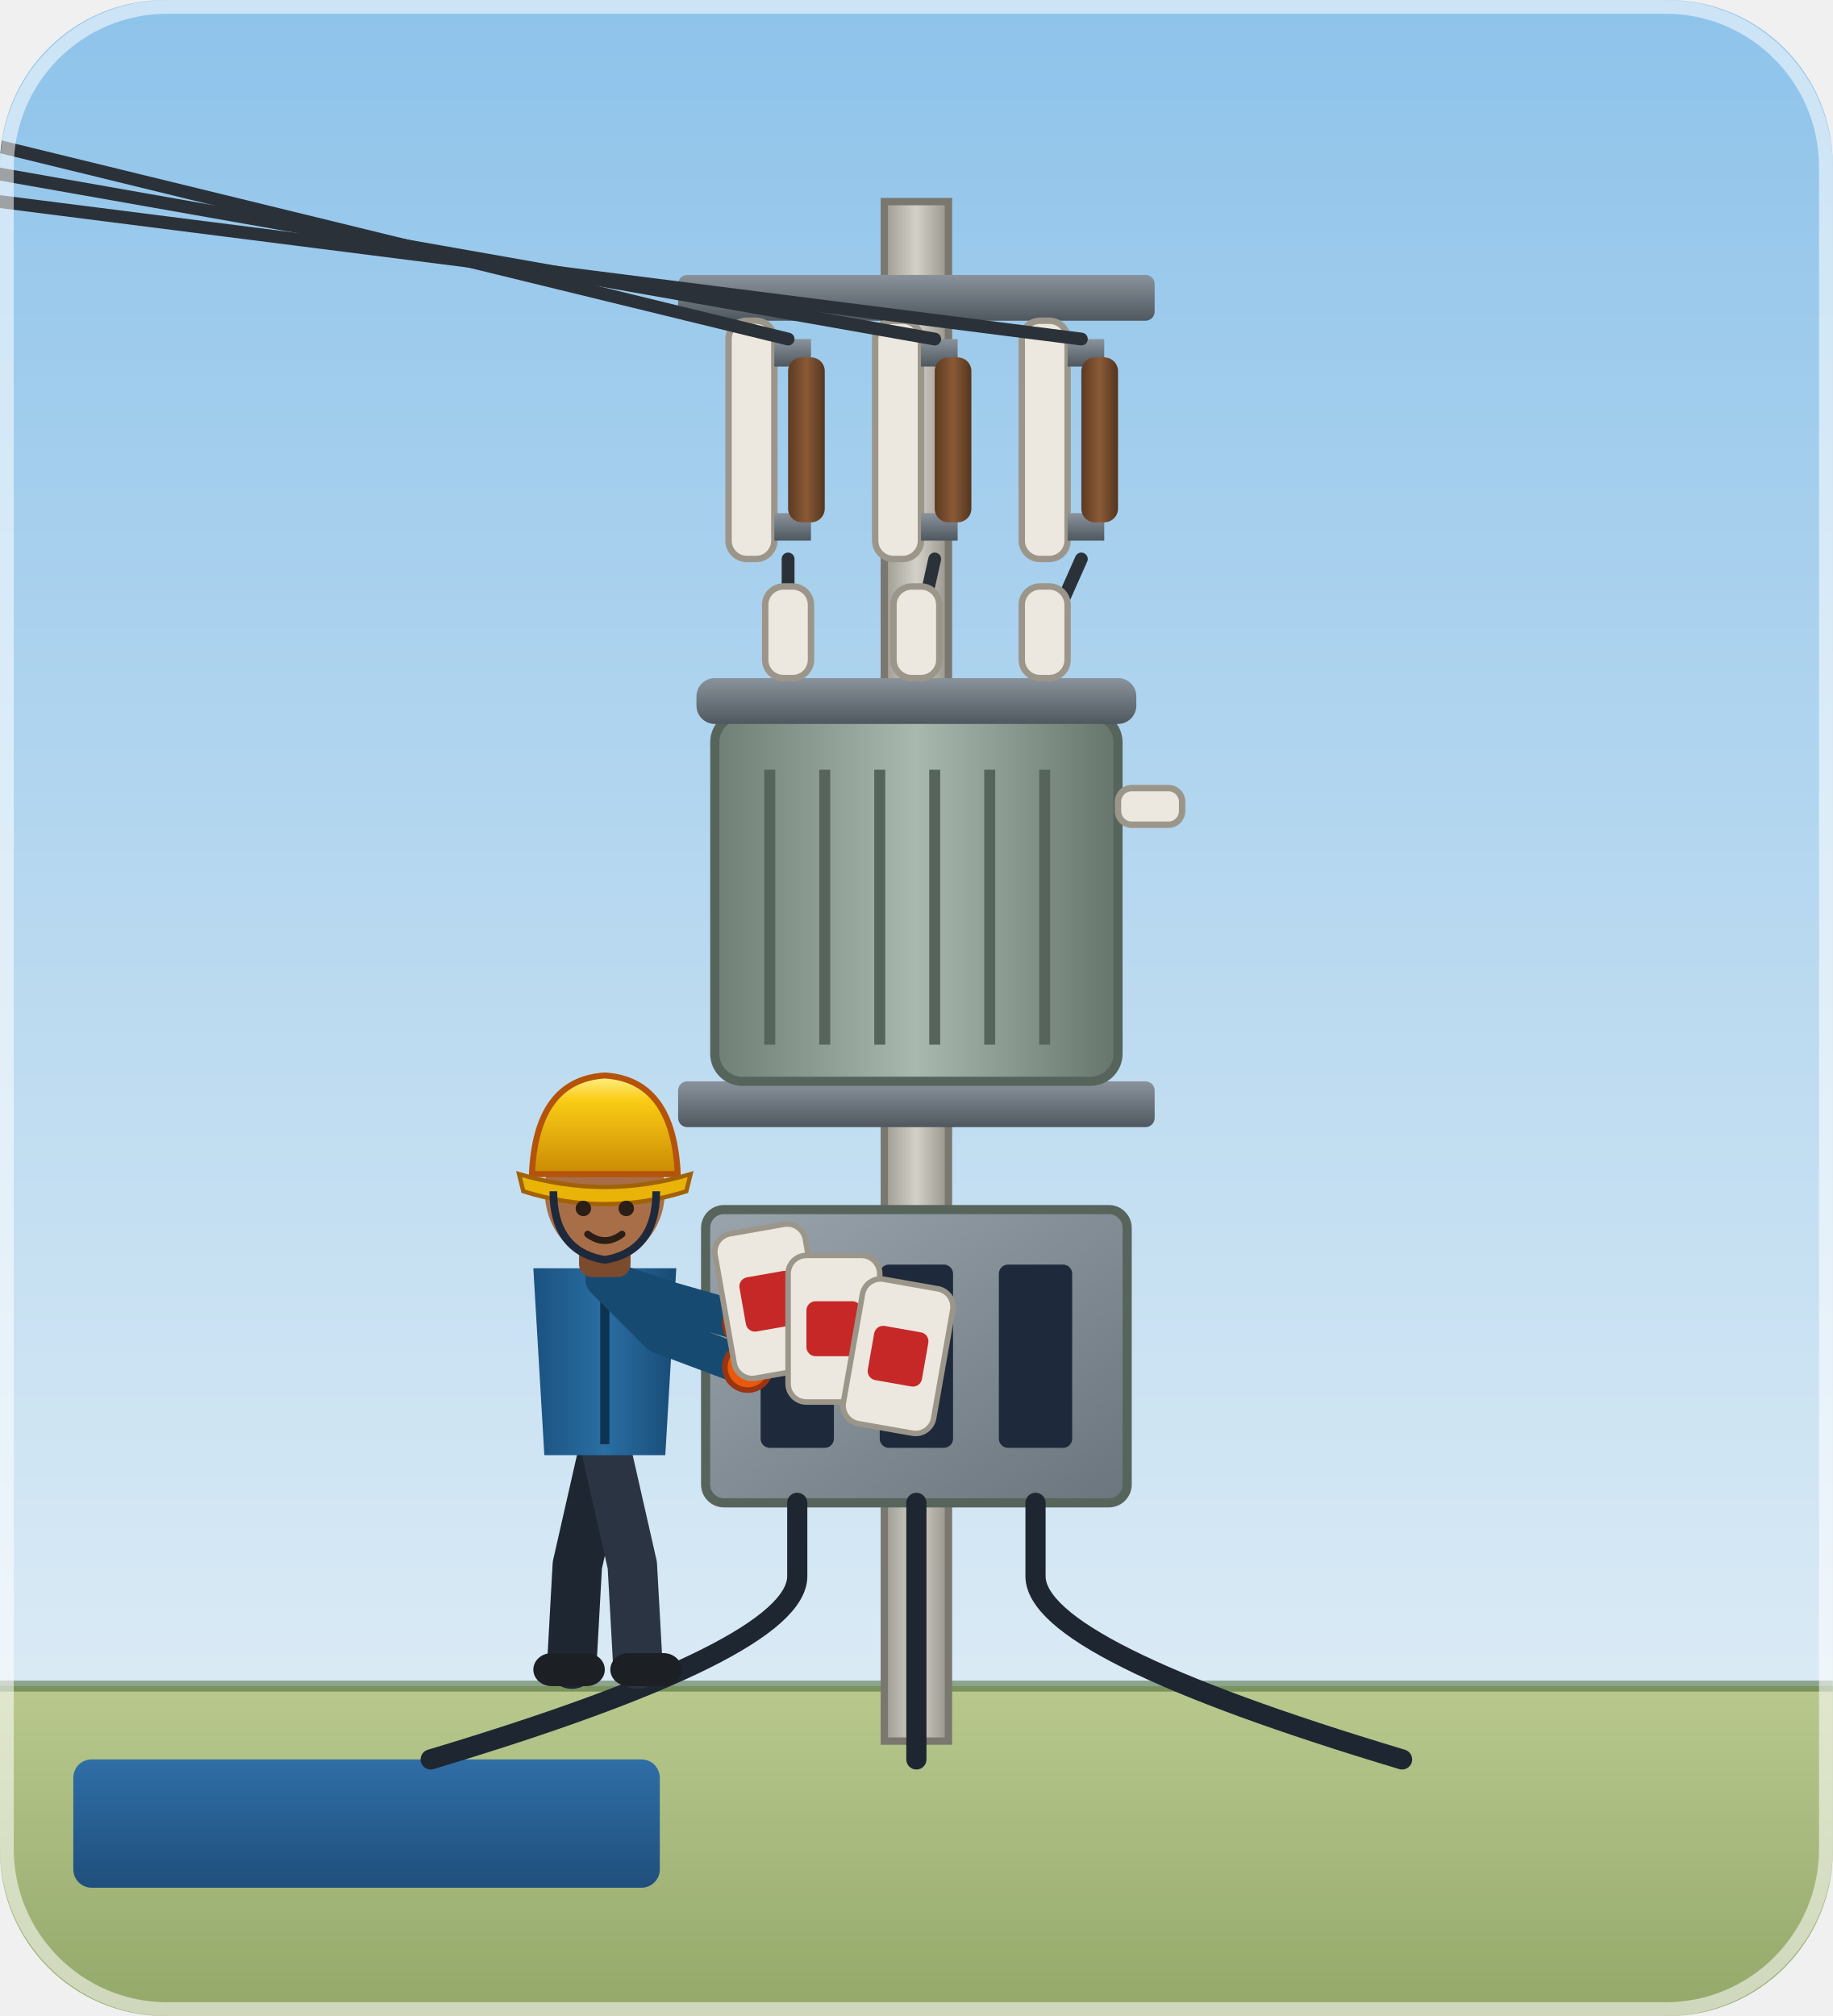
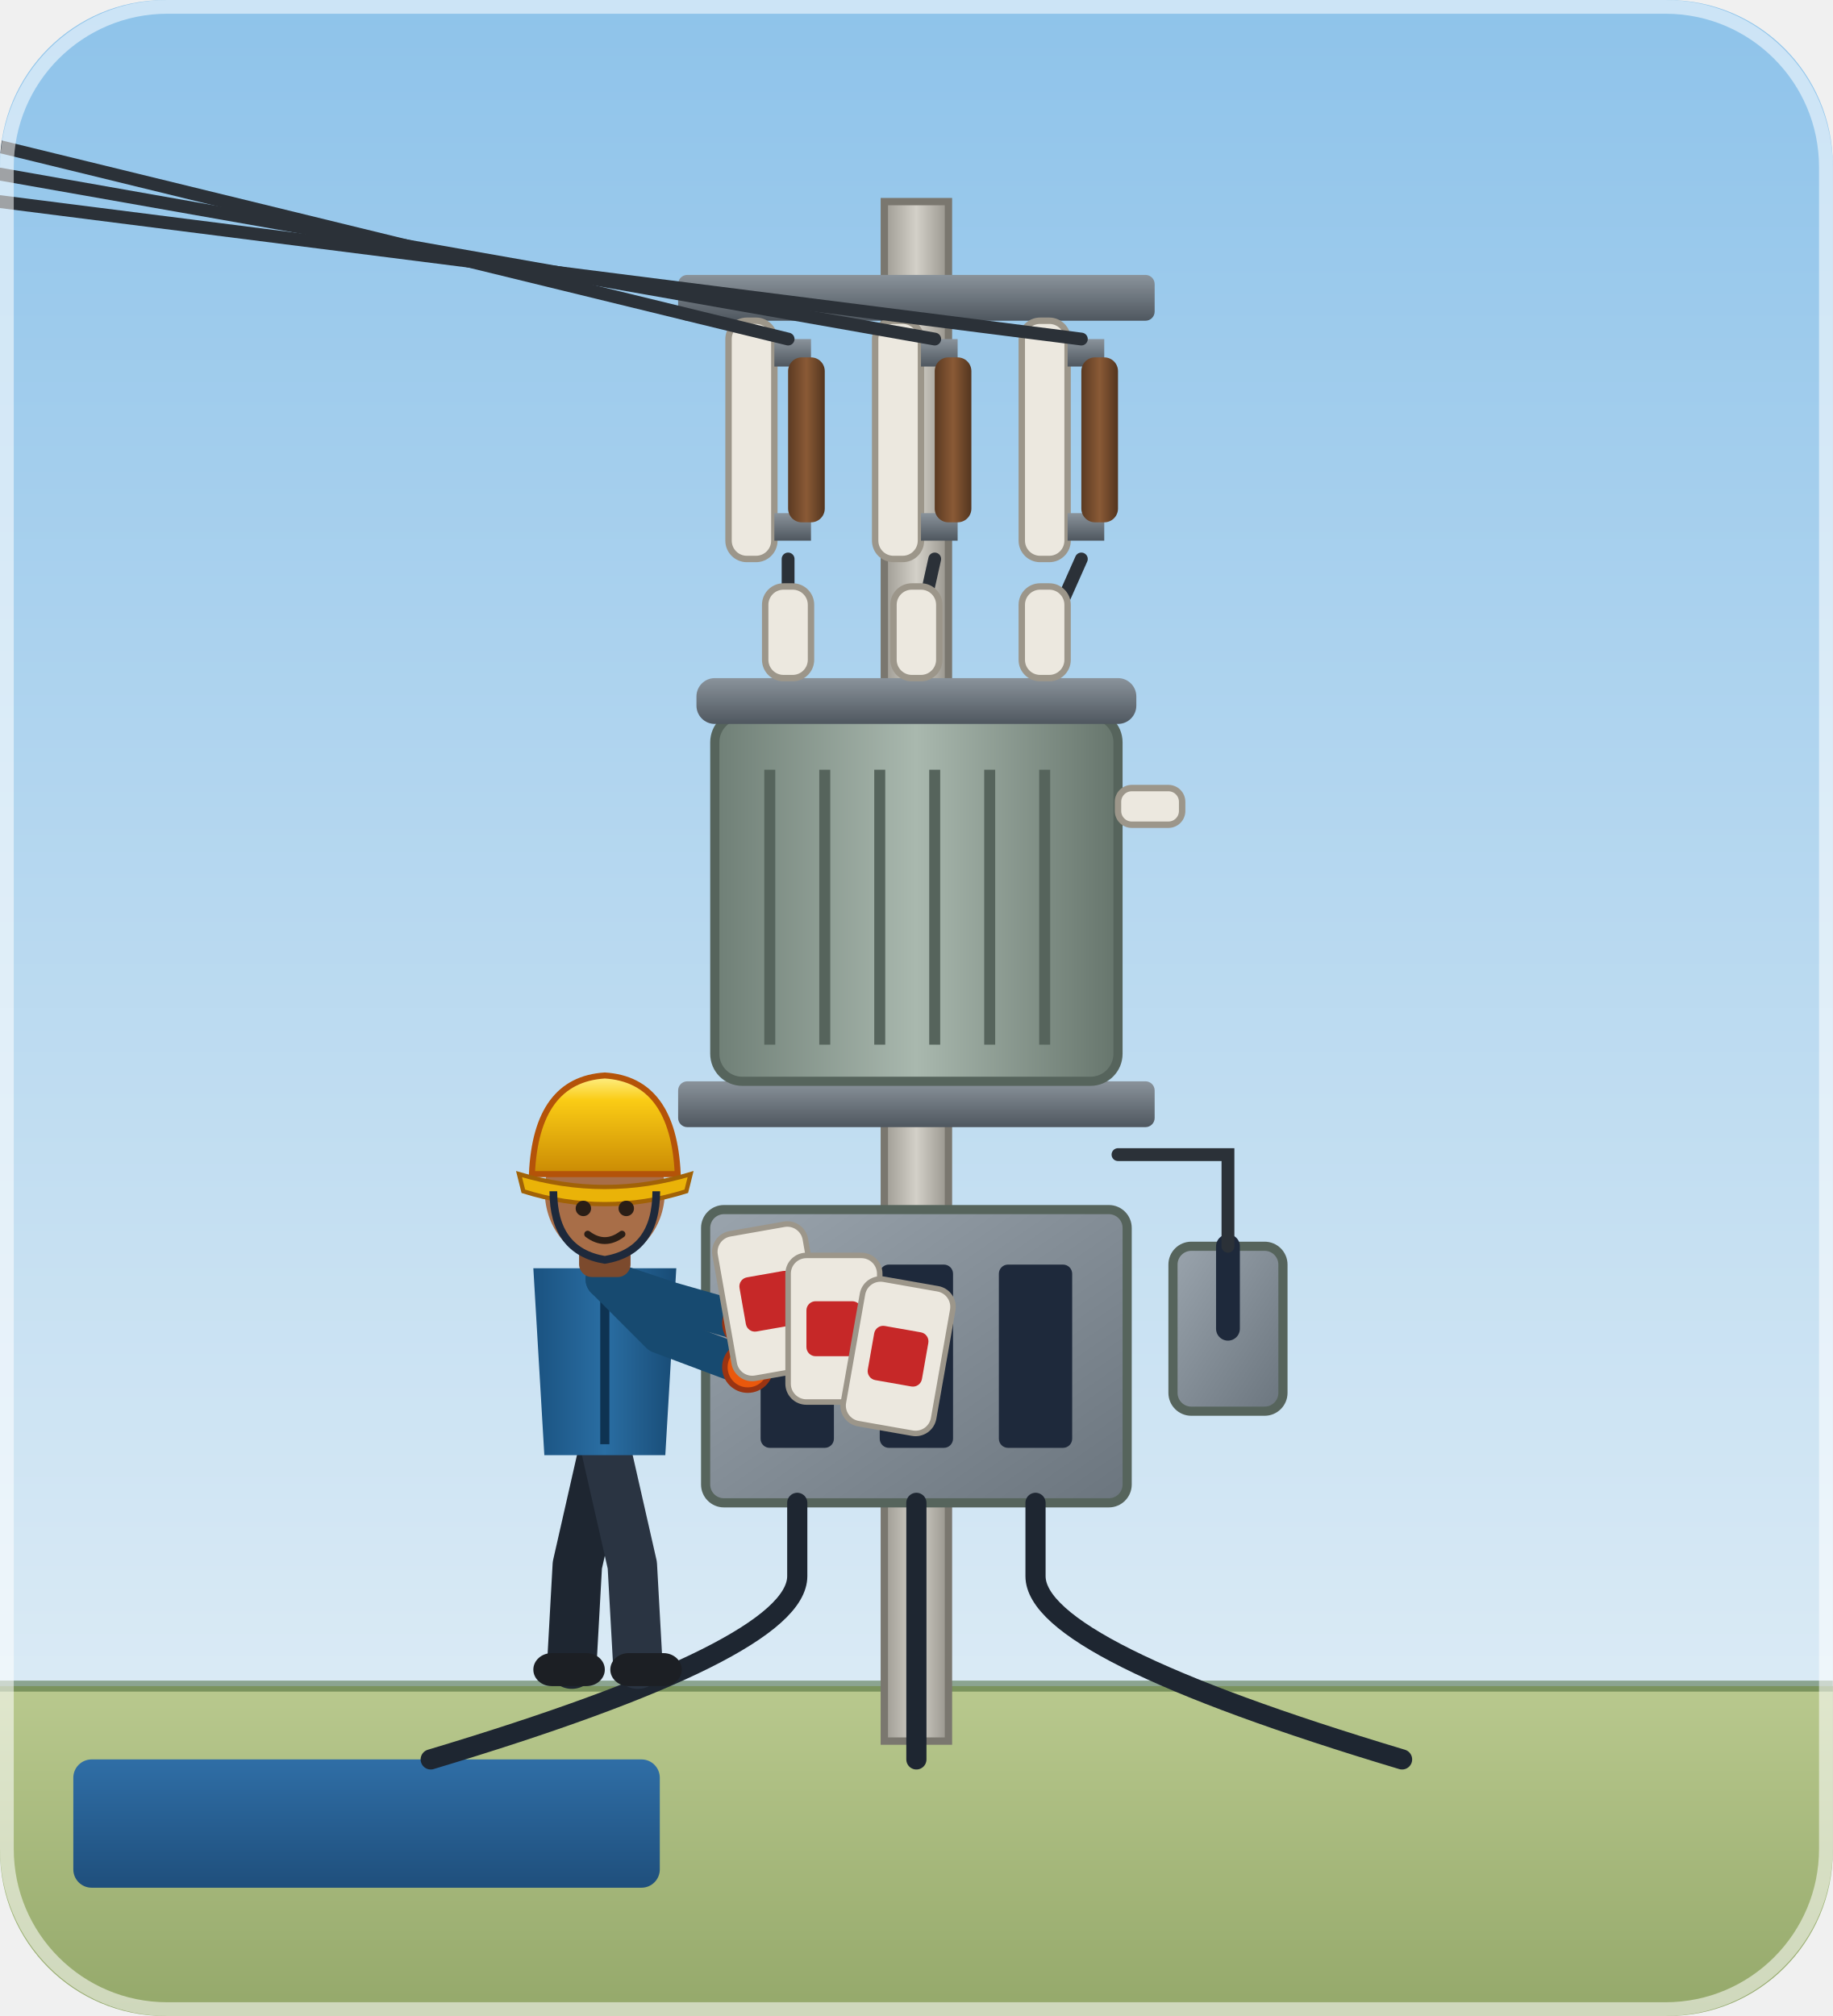
<svg xmlns="http://www.w3.org/2000/svg" viewBox="0 0 200 220" width="200" height="220">
  <defs>
    <linearGradient id="sky" x1="0" y1="0" x2="0" y2="1">
      <stop offset="0" stop-color="#8EC3EA" />
      <stop offset="1" stop-color="#E9F2F7" />
    </linearGradient>
    <linearGradient id="ground" x1="0" y1="0" x2="0" y2="1">
      <stop offset="0" stop-color="#B9C98E" />
      <stop offset="1" stop-color="#94A86A" />
    </linearGradient>
    <linearGradient id="pole" x1="0" y1="0" x2="1" y2="0">
      <stop offset="0" stop-color="#9E9B93" />
      <stop offset="0.5" stop-color="#D3D0C8" />
      <stop offset="1" stop-color="#97948C" />
    </linearGradient>
    <linearGradient id="steelArm" x1="0" y1="0" x2="0" y2="1">
      <stop offset="0" stop-color="#8A939B" />
      <stop offset="1" stop-color="#4F575F" />
    </linearGradient>
    <linearGradient id="tank" x1="0" y1="0" x2="1" y2="0">
      <stop offset="0" stop-color="#6F7F76" />
      <stop offset="0.5" stop-color="#A9B8AE" />
      <stop offset="1" stop-color="#66756C" />
    </linearGradient>
    <linearGradient id="barrel" x1="0" y1="0" x2="1" y2="0">
      <stop offset="0" stop-color="#5B3A22" />
      <stop offset="0.5" stop-color="#8A5A36" />
      <stop offset="1" stop-color="#53351F" />
    </linearGradient>
    <linearGradient id="ltbox" x1="0" y1="0" x2="1" y2="1">
      <stop offset="0" stop-color="#9AA4AD" />
      <stop offset="1" stop-color="#6B757E" />
    </linearGradient>
    <linearGradient id="shirt" x1="0" y1="0" x2="1" y2="0">
      <stop offset="0" stop-color="#1A5280" />
      <stop offset="0.5" stop-color="#2A6EA3" />
      <stop offset="1" stop-color="#184B75" />
    </linearGradient>
    <linearGradient id="helmetDome" x1="0" y1="0" x2="0" y2="1">
      <stop offset="0" stop-color="#FEF08A" />
      <stop offset="0.25" stop-color="#FACC15" />
      <stop offset="1" stop-color="#CA8A04" />
    </linearGradient>
    <linearGradient id="paper" x1="0" y1="0" x2="0" y2="1">
      <stop offset="0" stop-color="#FFFFFF" />
      <stop offset="1" stop-color="#ECEFF2" />
    </linearGradient>
    <linearGradient id="tarp" x1="0" y1="0" x2="0" y2="1">
      <stop offset="0" stop-color="#2F6EA6" />
      <stop offset="1" stop-color="#1F4F7C" />
    </linearGradient>
    <linearGradient id="car" x1="0" y1="0" x2="0" y2="1">
      <stop offset="0" stop-color="#E8E8E2" />
      <stop offset="1" stop-color="#B9B9B0" />
    </linearGradient>
    <radialGradient id="flash" cx="0.5" cy="0.5" r="0.5">
      <stop offset="0" stop-color="#FFFFFF" stop-opacity="0.95" />
      <stop offset="0.4" stop-color="#FFF4B0" stop-opacity="0.6" />
      <stop offset="1" stop-color="#FFF4B0" stop-opacity="0" />
    </radialGradient>
    <clipPath id="card">
      <rect x="0" y="0" width="200" height="220" rx="18" />
    </clipPath>
  </defs>
  <g clip-path="url(#card)">
    <rect width="200" height="220" fill="url(#sky)" />
    <rect x="0" y="184" width="200" height="36" fill="url(#ground)" />
    <path d="M0 184 L200 184" stroke="#3B5E2B" stroke-width="1.2" opacity="0.5" />
    <rect x="8" y="192" width="64" height="14" rx="2" fill="url(#tarp)" />
    <rect x="96.5" y="22" width="7" height="168" fill="url(#pole)" stroke="#7A776F" stroke-width="0.8" />
    <rect x="74" y="30" width="52" height="5" rx="1" fill="url(#steelArm)" />
    <rect x="79.5" y="35" width="5" height="26" rx="2" fill="#ECE8DF" stroke="#9C968A" stroke-width="0.7" />
    <rect x="84.5" y="37" width="4" height="3" fill="url(#steelArm)" />
    <rect x="84.5" y="56" width="4" height="3" fill="url(#steelArm)" />
    <rect x="86" y="39" width="4" height="18" rx="1.5" fill="url(#barrel)" />
    <rect x="95.5" y="35" width="5" height="26" rx="2" fill="#ECE8DF" stroke="#9C968A" stroke-width="0.7" />
    <rect x="100.5" y="37" width="4" height="3" fill="url(#steelArm)" />
    <rect x="100.5" y="56" width="4" height="3" fill="url(#steelArm)" />
    <rect x="102" y="39" width="4" height="18" rx="1.5" fill="url(#barrel)" />
    <rect x="111.5" y="35" width="5" height="26" rx="2" fill="#ECE8DF" stroke="#9C968A" stroke-width="0.7" />
    <rect x="116.5" y="37" width="4" height="3" fill="url(#steelArm)" />
    <rect x="116.5" y="56" width="4" height="3" fill="url(#steelArm)" />
    <rect x="118" y="39" width="4" height="18" rx="1.5" fill="url(#barrel)" />
    <path d="M0 16 L86 37" stroke="#2B3138" stroke-width="1.4" fill="none" stroke-linecap="round" />
    <path d="M86 61 L86 70" stroke="#2B3138" stroke-width="1.4" fill="none" stroke-linecap="round" />
    <path d="M0 19 L102 37" stroke="#2B3138" stroke-width="1.4" fill="none" stroke-linecap="round" />
    <path d="M102 61 L100 70" stroke="#2B3138" stroke-width="1.4" fill="none" stroke-linecap="round" />
    <path d="M0 22 L118 37" stroke="#2B3138" stroke-width="1.4" fill="none" stroke-linecap="round" />
    <path d="M118 61 L114 70" stroke="#2B3138" stroke-width="1.4" fill="none" stroke-linecap="round" />
    <rect x="74" y="118" width="52" height="5" rx="1" fill="url(#steelArm)" />
    <rect x="78" y="78" width="44" height="40" rx="3" fill="url(#tank)" stroke="#56645C" stroke-width="1" />
    <path d="M84 84 L84 114" stroke="#56645C" stroke-width="1.2" />
    <path d="M90 84 L90 114" stroke="#56645C" stroke-width="1.2" />
    <path d="M96 84 L96 114" stroke="#56645C" stroke-width="1.2" />
    <path d="M102 84 L102 114" stroke="#56645C" stroke-width="1.2" />
    <path d="M108 84 L108 114" stroke="#56645C" stroke-width="1.2" />
    <path d="M114 84 L114 114" stroke="#56645C" stroke-width="1.2" />
    <rect x="76" y="74" width="48" height="5" rx="2" fill="url(#steelArm)" />
    <rect x="83.5" y="64" width="5" height="10" rx="2" fill="#ECE8DF" stroke="#9C968A" stroke-width="0.7" />
    <rect x="97.5" y="64" width="5" height="10" rx="2" fill="#ECE8DF" stroke="#9C968A" stroke-width="0.7" />
    <rect x="111.5" y="64" width="5" height="10" rx="2" fill="#ECE8DF" stroke="#9C968A" stroke-width="0.7" />
    <rect x="122" y="86" width="7" height="4" rx="1.5" fill="#ECE8DF" stroke="#9C968A" stroke-width="0.7" />
    <rect x="77" y="132" width="46" height="32" rx="2" fill="url(#ltbox)" stroke="#56645C" stroke-width="1" />
    <rect x="83" y="138" width="8" height="20" rx="1" fill="#1E293B" />
    <rect x="96" y="138" width="8" height="20" rx="1" fill="#1E293B" />
    <rect x="109" y="138" width="8" height="20" rx="1" fill="#1E293B" />
    <path d="M87 164 L87 172 Q87 180 47 192" stroke="#1E2631" stroke-width="2.2" fill="none" stroke-linecap="round" />
    <path d="M100 164 L100 172 Q100 180 100 192" stroke="#1E2631" stroke-width="2.2" fill="none" stroke-linecap="round" />
    <path d="M113 164 L113 172 Q113 180 153 192" stroke="#1E2631" stroke-width="2.2" fill="none" stroke-linecap="round" />
+     <rect x="128" y="136" width="12" height="18" rx="2" fill="url(#ltbox)" stroke="#56645C" stroke-width="1" />
+     <path d="M134 145 L134 136" stroke="#1E293B" stroke-width="2.6" stroke-linecap="round" />
+     <path d="M134 136 L134 126 L122 126" stroke="#2B3138" stroke-width="1.4" fill="none" stroke-linecap="round" />
    <path d="M66 157.6 L63 170.8 L62.4 181.6" stroke="#1E2631" stroke-width="5.4" fill="none" stroke-linecap="round" stroke-linejoin="round" />
    <path d="M66 157.6 L69 170.8 L69.6 181.6" stroke="#2A3442" stroke-width="5.4" fill="none" stroke-linecap="round" stroke-linejoin="round" />
    <rect x="58.2" y="180.4" width="7.8" height="3.6" rx="2" fill="#1C1F24" />
    <rect x="66.6" y="180.4" width="7.8" height="3.6" rx="2" fill="#1C1F24" />
    <path d="M58.2 138.4 L73.8 138.4 L72.6 158.8 L59.4 158.8 Z" fill="url(#shirt)" />
    <path d="M66 138.4 L66 157.6" stroke="#0E3352" stroke-width="1" />
    <path d="M66 139.6 L73.2 142 L81.6 144.4" stroke="#174A70" stroke-width="4.2" fill="none" stroke-linecap="round" stroke-linejoin="round" />
    <path d="M66 139.6 L72 145.6 L81.6 149.2" stroke="#174A70" stroke-width="4.2" fill="none" stroke-linecap="round" stroke-linejoin="round" />
    <g transform="translate(66 130) rotate(0) scale(0.468)">
      <rect x="-6" y="8" width="12" height="12" rx="3" fill="#7C4A2D" />
      <ellipse cx="0" cy="0" rx="14" ry="16" fill="#A86E48" />
      <path d="M-17 -4 Q-16 -26 0 -27 Q16 -26 17 -4 Z" fill="url(#helmetDome)" stroke="#B45309" stroke-width="1.4" />
      <path d="M-20 -4 Q0 2 20 -4 L19 0 Q0 6 -19 0 Z" fill="#EAB308" stroke="#A16207" stroke-width="1" />
      <path d="M-12 0 Q-12 14 0 16 Q12 14 12 0" fill="none" stroke="#1E293B" stroke-width="1.8" />
      <circle cx="-5" cy="4" r="1.8" fill="#2A1E16" />
      <circle cx="5" cy="4" r="1.8" fill="#2A1E16" />
      <path d="M-4 10 Q0 13 4 10" fill="none" stroke="#2A1E16" stroke-width="1.6" stroke-linecap="round" />
    </g>
    <circle cx="81.6" cy="144.4" r="2.5" fill="#EA580C" stroke="#9A3412" stroke-width="0.6" />
    <circle cx="81.6" cy="149.2" r="2.5" fill="#EA580C" stroke="#9A3412" stroke-width="0.6" />
    <g transform="translate(84 142) rotate(-10)">
      <rect x="-5" y="-8" width="10" height="16" rx="2" fill="#ECE8DF" stroke="#9C968A" stroke-width="0.6" />
      <rect x="-3" y="-3" width="6" height="6" rx="1" fill="#C62828" />
    </g>
    <g transform="translate(91 145) rotate(0)">
      <rect x="-5" y="-8" width="10" height="16" rx="2" fill="#ECE8DF" stroke="#9C968A" stroke-width="0.6" />
      <rect x="-3" y="-3" width="6" height="6" rx="1" fill="#C62828" />
    </g>
    <g transform="translate(98 148) rotate(10)">
      <rect x="-5" y="-8" width="10" height="16" rx="2" fill="#ECE8DF" stroke="#9C968A" stroke-width="0.6" />
      <rect x="-3" y="-3" width="6" height="6" rx="1" fill="#C62828" />
    </g>
  </g>
  <rect x="0.75" y="0.75" width="198.5" height="218.5" rx="17.5" fill="none" stroke="#FFFFFF" stroke-opacity="0.55" stroke-width="1.5" />
</svg>
